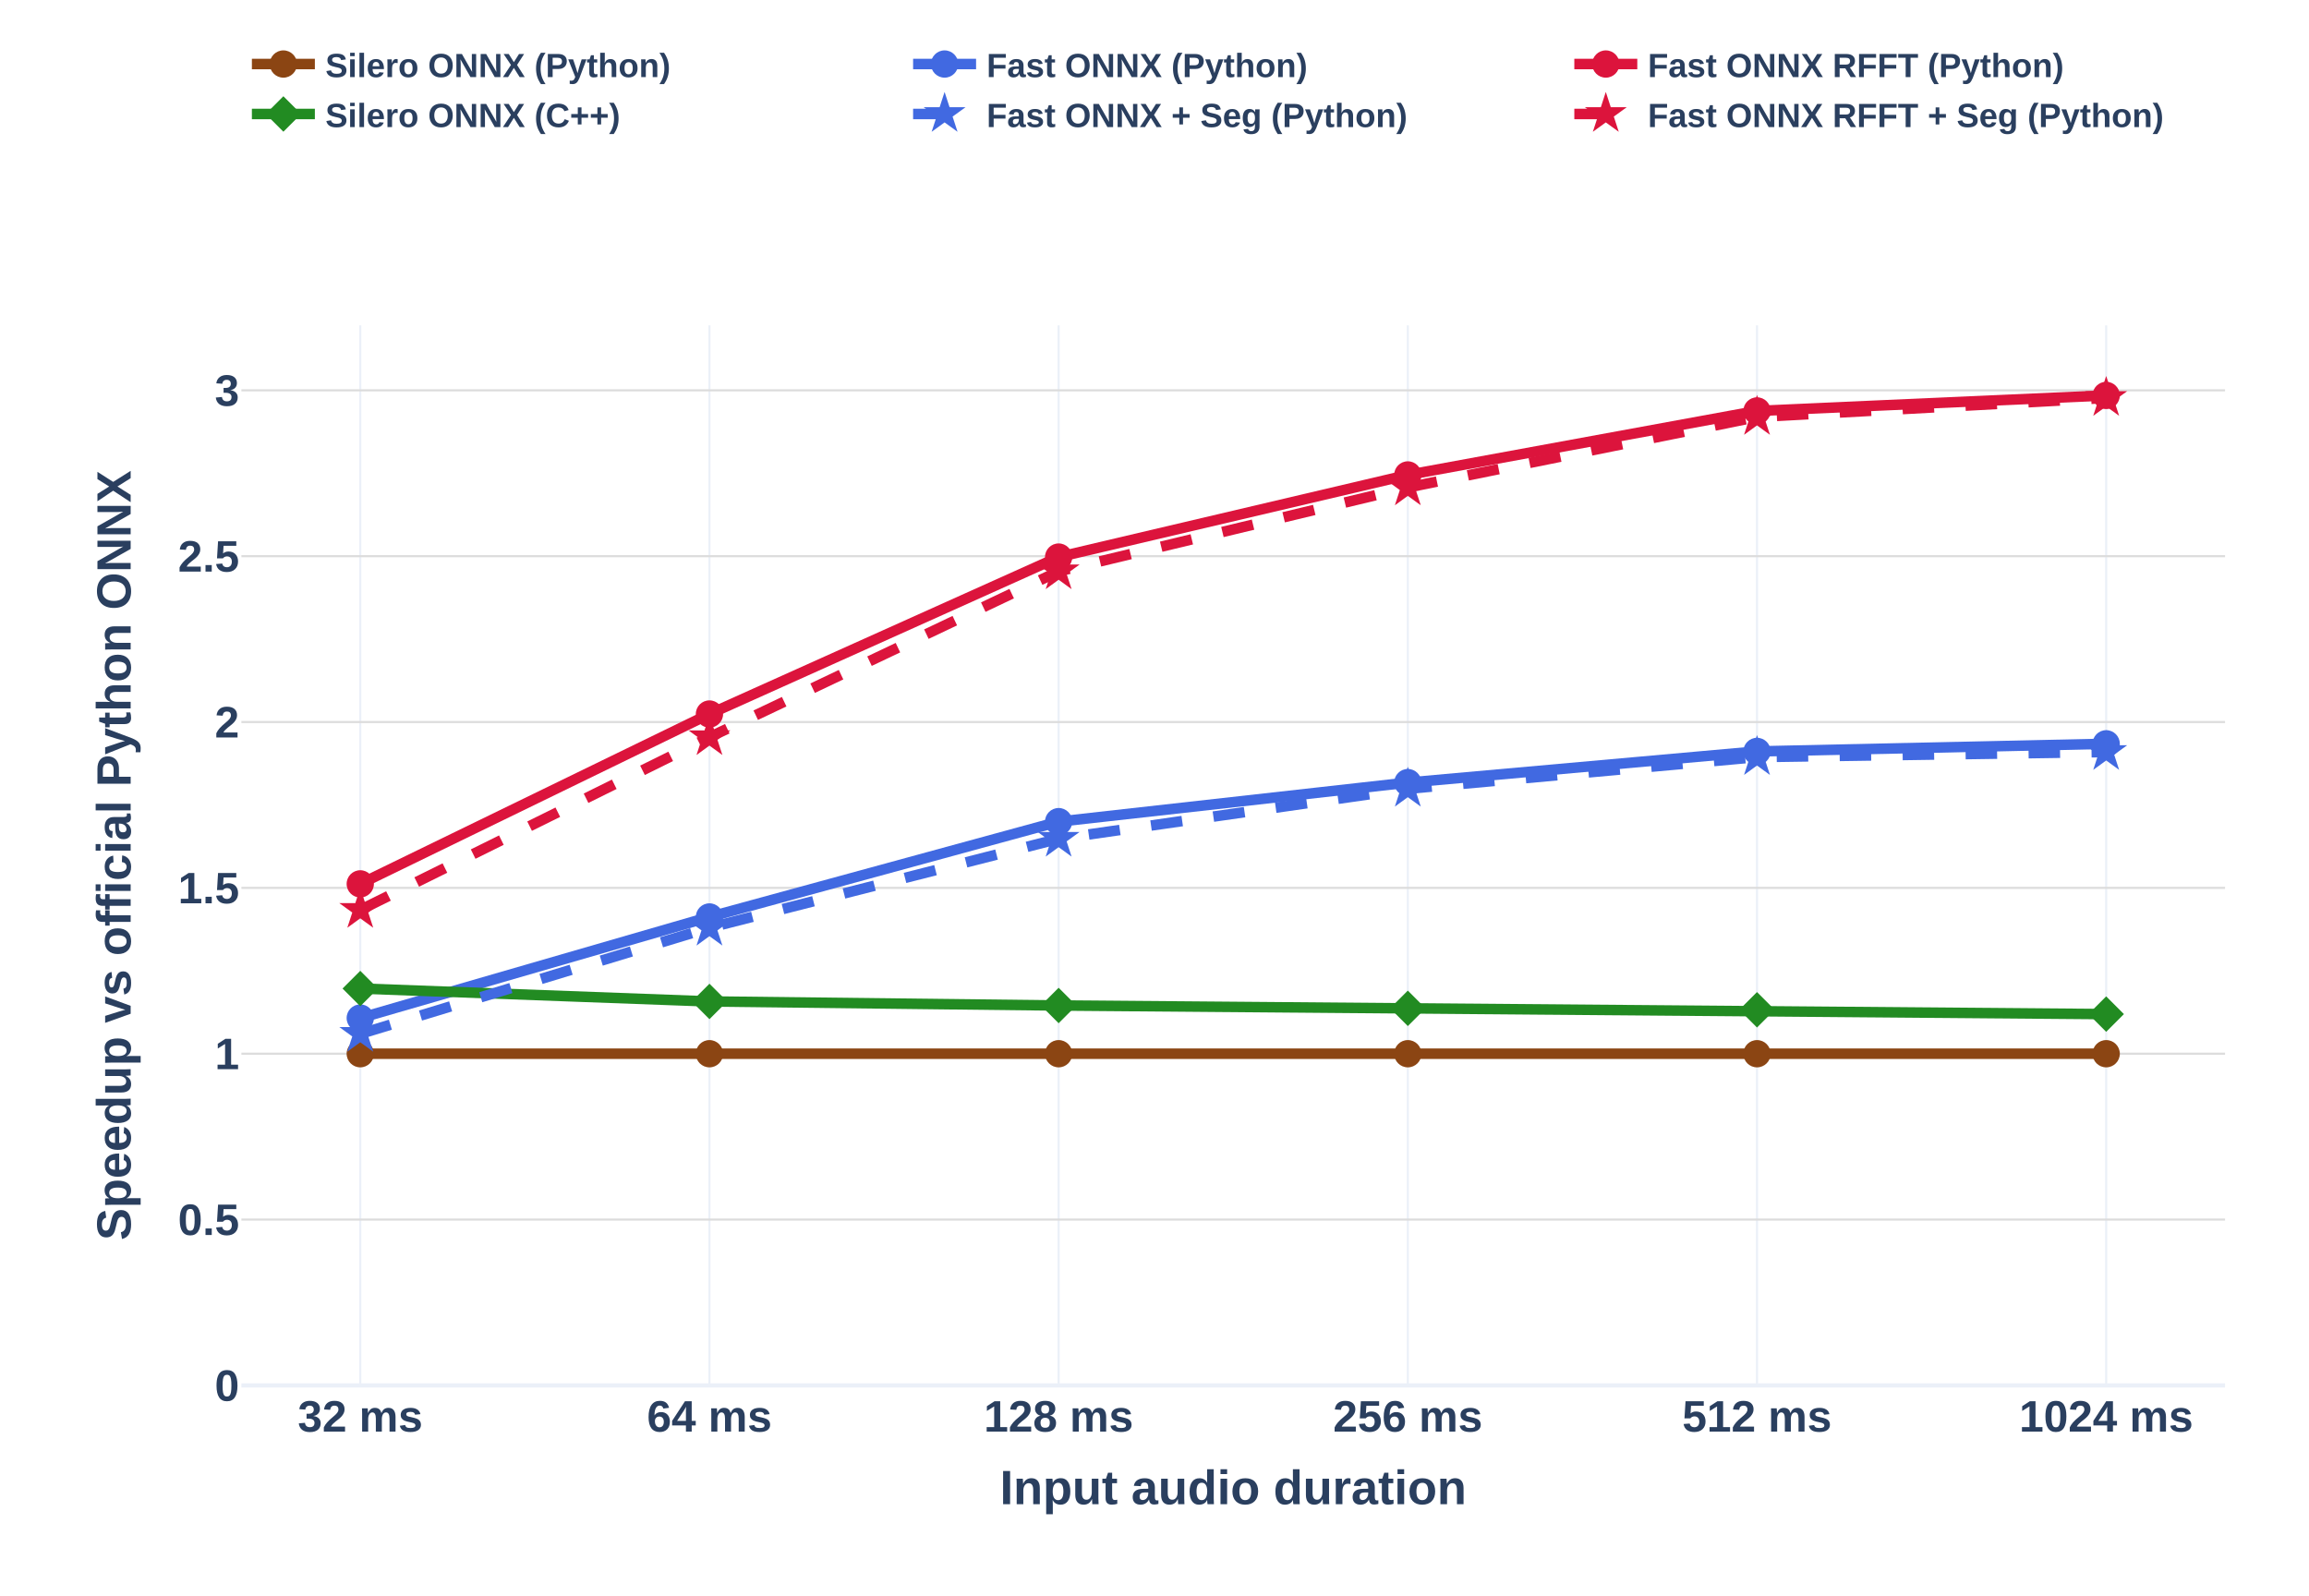
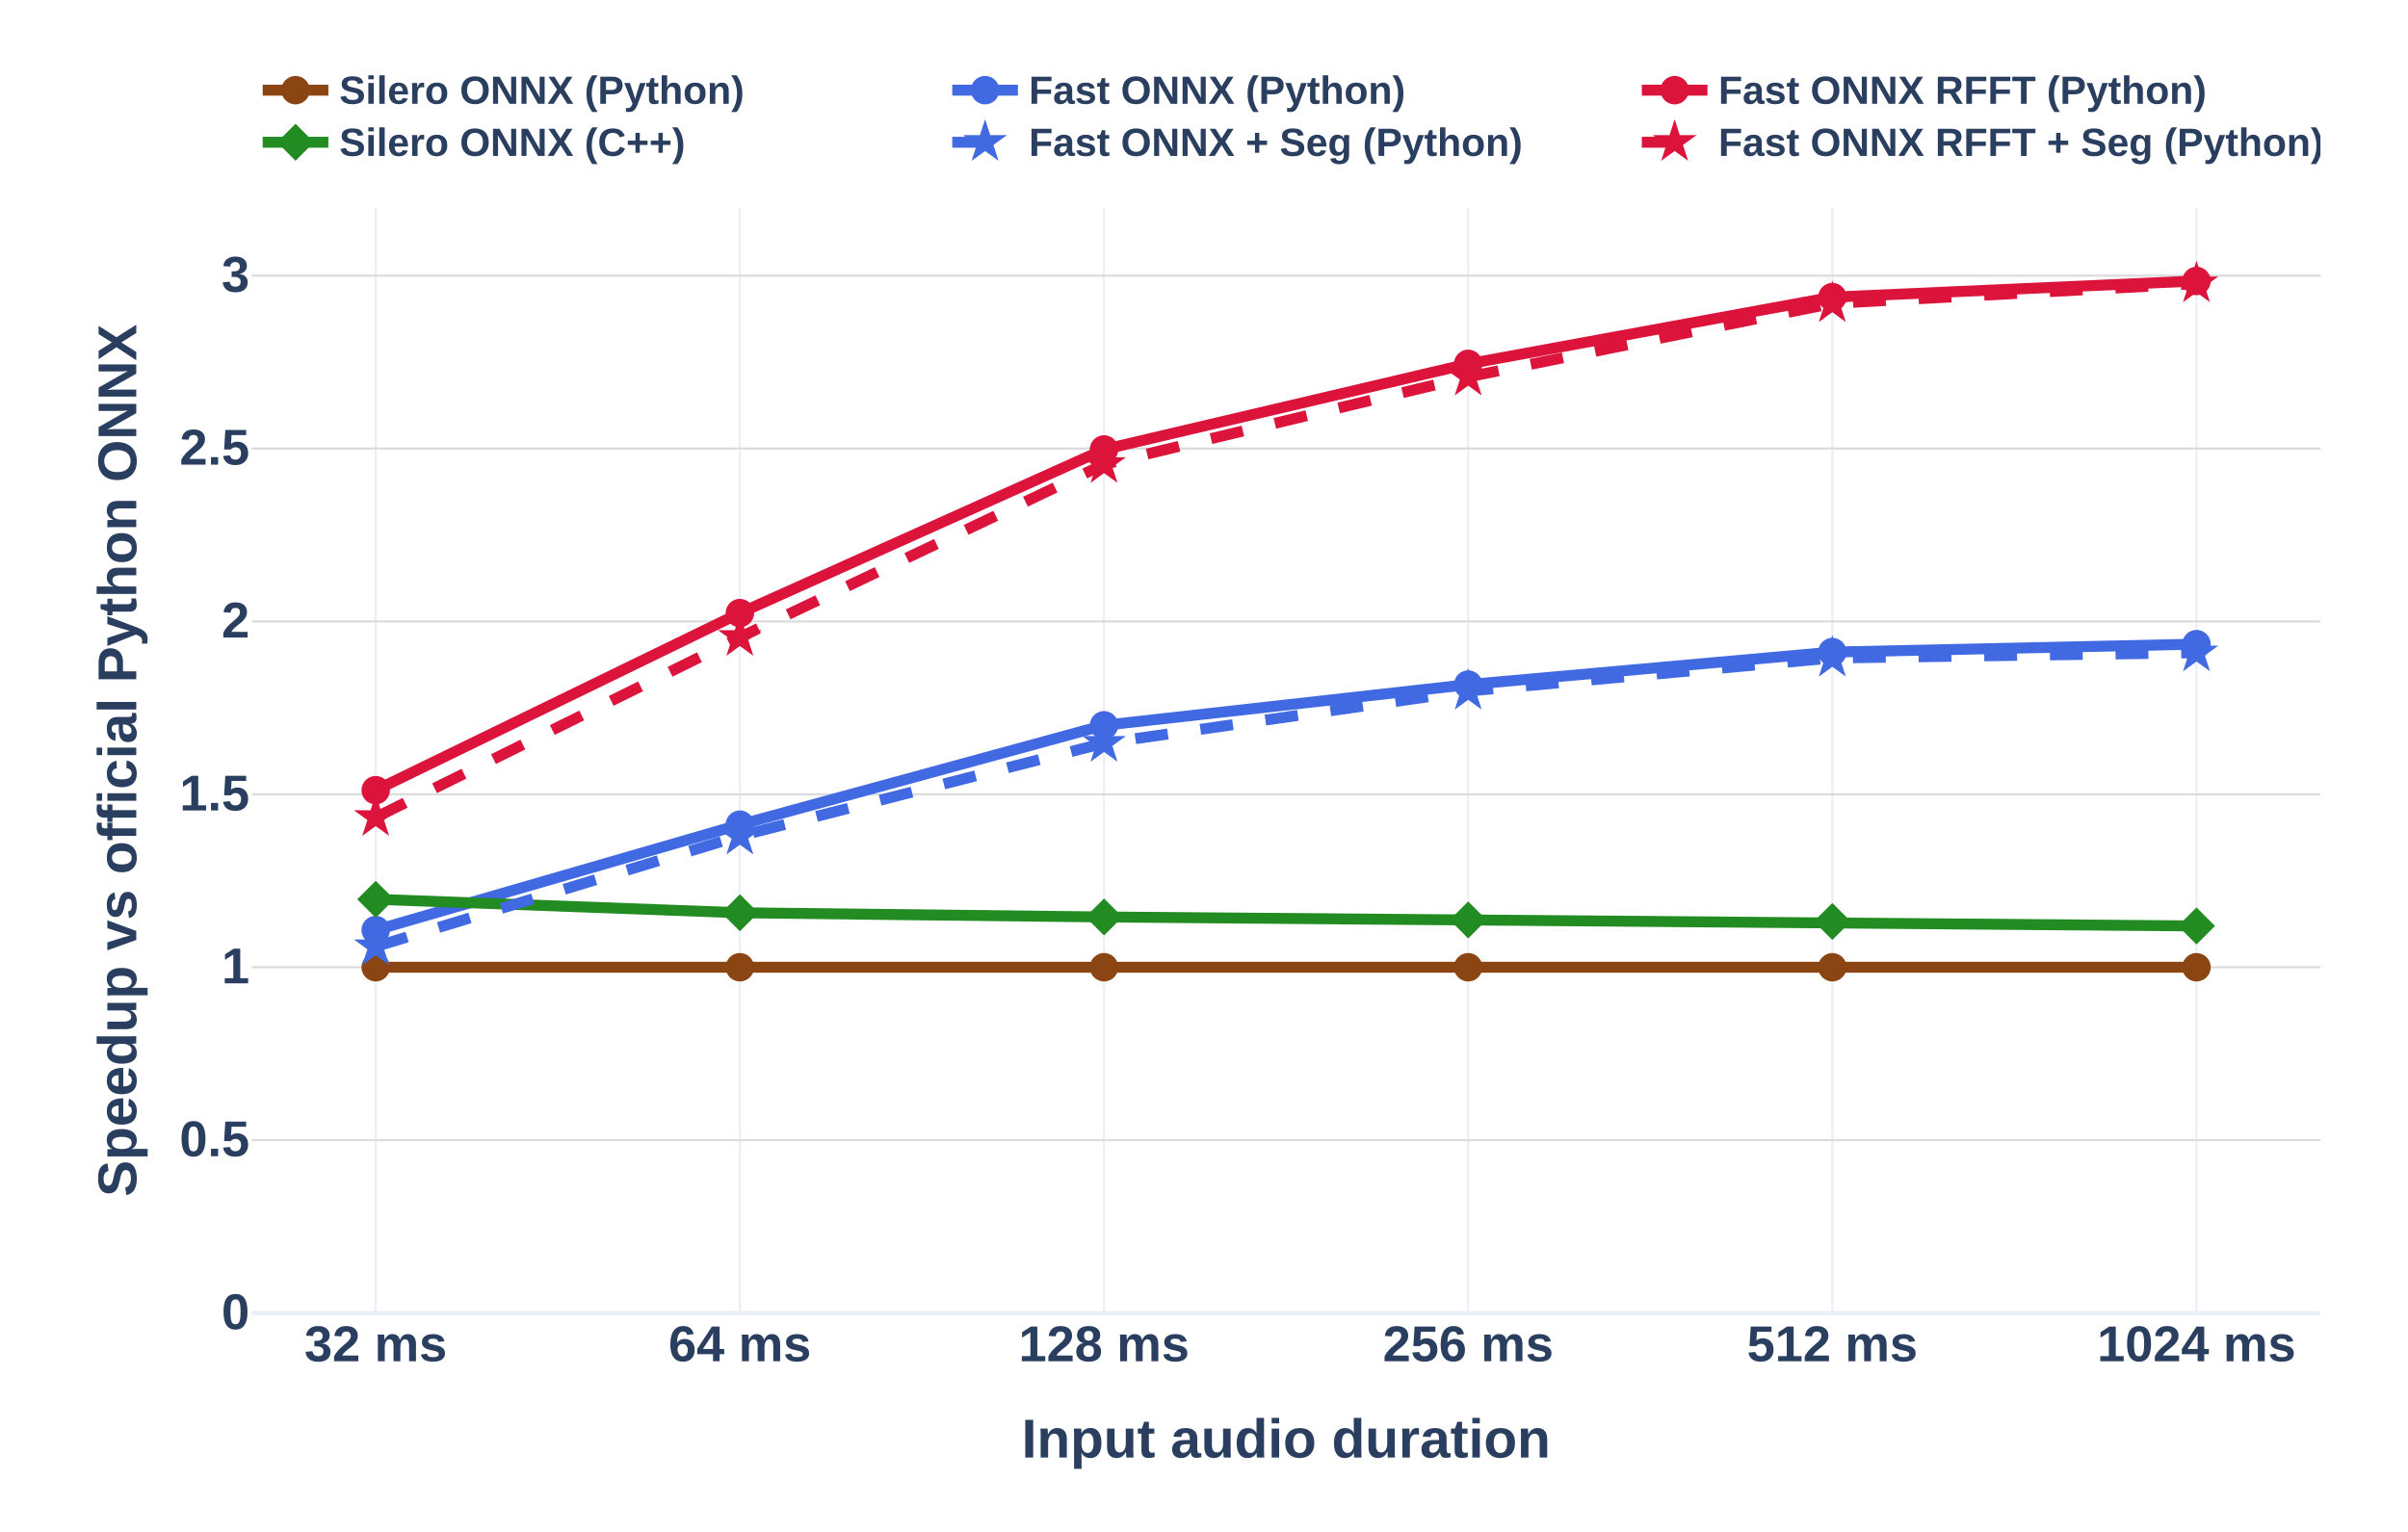
- <svg xmlns="http://www.w3.org/2000/svg" class="main-svg" width="1100" height="760" style="" viewBox="0 0 1100 760">
+ <svg xmlns="http://www.w3.org/2000/svg" class="main-svg" width="1100" height="700" style="" viewBox="0 60 1100 700">
  <rect x="0" y="0" width="1100" height="760" style="fill: rgb(255, 255, 255); fill-opacity: 1;" />
  <defs id="defs-a4c78d">
    <g class="clips">
      <clipPath id="clipa4c78dxyplot" class="plotclip">
        <rect width="945" height="505" />
      </clipPath>
      <clipPath class="axesclip" id="clipa4c78dx">
        <rect x="115" y="0" width="945" height="760" />
      </clipPath>
      <clipPath class="axesclip" id="clipa4c78dy">
        <rect x="0" y="155" width="1100" height="505" />
      </clipPath>
      <clipPath class="axesclip" id="clipa4c78dxy">
        <rect x="115" y="155" width="945" height="505" />
      </clipPath>
    </g>
    <g class="gradients" />
    <g class="patterns" />
  </defs>
  <g class="bglayer" />
  <g class="layer-below">
    <g class="imagelayer" />
    <g class="shapelayer" />
  </g>
  <g class="cartesianlayer">
    <g class="subplot xy">
      <g class="layer-subplot">
        <g class="shapelayer" />
        <g class="imagelayer" />
      </g>
      <g class="minor-gridlayer">
        <g class="x" />
        <g class="y" />
      </g>
      <g class="gridlayer">
        <g class="x">
          <path class="xgrid crisp" transform="translate(171.63,0)" d="M0,155v505" style="stroke: rgb(235, 240, 248); stroke-opacity: 1; stroke-width: 1px;" />
          <path class="xgrid crisp" transform="translate(337.98,0)" d="M0,155v505" style="stroke: rgb(235, 240, 248); stroke-opacity: 1; stroke-width: 1px;" />
          <path class="xgrid crisp" transform="translate(504.33,0)" d="M0,155v505" style="stroke: rgb(235, 240, 248); stroke-opacity: 1; stroke-width: 1px;" />
          <path class="xgrid crisp" transform="translate(670.68,0)" d="M0,155v505" style="stroke: rgb(235, 240, 248); stroke-opacity: 1; stroke-width: 1px;" />
          <path class="xgrid crisp" transform="translate(837.03,0)" d="M0,155v505" style="stroke: rgb(235, 240, 248); stroke-opacity: 1; stroke-width: 1px;" />
          <path class="xgrid crisp" transform="translate(1003.38,0)" d="M0,155v505" style="stroke: rgb(235, 240, 248); stroke-opacity: 1; stroke-width: 1px;" />
        </g>
        <g class="y">
          <path class="ygrid crisp" transform="translate(0,580.99)" d="M115,0h945" style="stroke: rgb(220, 220, 220); stroke-opacity: 1; stroke-width: 1px;" />
          <path class="ygrid crisp" transform="translate(0,501.98)" d="M115,0h945" style="stroke: rgb(220, 220, 220); stroke-opacity: 1; stroke-width: 1px;" />
          <path class="ygrid crisp" transform="translate(0,422.98)" d="M115,0h945" style="stroke: rgb(220, 220, 220); stroke-opacity: 1; stroke-width: 1px;" />
          <path class="ygrid crisp" transform="translate(0,343.97)" d="M115,0h945" style="stroke: rgb(220, 220, 220); stroke-opacity: 1; stroke-width: 1px;" />
          <path class="ygrid crisp" transform="translate(0,264.96)" d="M115,0h945" style="stroke: rgb(220, 220, 220); stroke-opacity: 1; stroke-width: 1px;" />
          <path class="ygrid crisp" transform="translate(0,185.95)" d="M115,0h945" style="stroke: rgb(220, 220, 220); stroke-opacity: 1; stroke-width: 1px;" />
        </g>
      </g>
      <g class="zerolinelayer">
        <path class="yzl zl crisp" transform="translate(0,660)" d="M115,0h945" style="stroke: rgb(235, 240, 248); stroke-opacity: 1; stroke-width: 2px;" />
      </g>
      <g class="layer-between">
        <g class="shapelayer" />
        <g class="imagelayer" />
      </g>
      <path class="xlines-below" />
      <path class="ylines-below" />
      <g class="overlines-below" />
      <g class="xaxislayer-below" />
      <g class="yaxislayer-below" />
      <g class="overaxes-below" />
      <g class="overplot">
        <g class="xy" transform="translate(115,155)" clip-path="url(#clipa4c78dxyplot)">
          <g class="scatterlayer mlayer">
            <g class="trace scatter tracee56ef7" style="stroke-miterlimit: 2; opacity: 1;">
              <g class="fills" />
              <g class="errorbars" />
              <g class="lines">
                <path class="js-line" d="M56.63,346.98L888.38,346.98" style="vector-effect: none; fill: none; stroke: rgb(139, 69, 19); stroke-opacity: 1; stroke-width: 5px; opacity: 1;" />
              </g>
              <g class="points">
                <path class="point" transform="translate(56.63,346.98)" d="M6.5,0A6.5,6.5 0 1,1 0,-6.5A6.5,6.5 0 0,1 6.5,0Z" style="opacity: 1; stroke-width: 0px; fill: rgb(139, 69, 19); fill-opacity: 1;" />
                <path class="point" transform="translate(222.98,346.98)" d="M6.5,0A6.5,6.5 0 1,1 0,-6.5A6.5,6.5 0 0,1 6.5,0Z" style="opacity: 1; stroke-width: 0px; fill: rgb(139, 69, 19); fill-opacity: 1;" />
                <path class="point" transform="translate(389.33,346.98)" d="M6.5,0A6.5,6.5 0 1,1 0,-6.5A6.5,6.5 0 0,1 6.5,0Z" style="opacity: 1; stroke-width: 0px; fill: rgb(139, 69, 19); fill-opacity: 1;" />
                <path class="point" transform="translate(555.68,346.98)" d="M6.5,0A6.5,6.5 0 1,1 0,-6.5A6.5,6.5 0 0,1 6.5,0Z" style="opacity: 1; stroke-width: 0px; fill: rgb(139, 69, 19); fill-opacity: 1;" />
                <path class="point" transform="translate(722.03,346.98)" d="M6.5,0A6.5,6.5 0 1,1 0,-6.5A6.5,6.5 0 0,1 6.5,0Z" style="opacity: 1; stroke-width: 0px; fill: rgb(139, 69, 19); fill-opacity: 1;" />
                <path class="point" transform="translate(888.38,346.98)" d="M6.5,0A6.5,6.5 0 1,1 0,-6.5A6.5,6.5 0 0,1 6.5,0Z" style="opacity: 1; stroke-width: 0px; fill: rgb(139, 69, 19); fill-opacity: 1;" />
              </g>
              <g class="text" />
            </g>
            <g class="trace scatter traceda44d6" style="stroke-miterlimit: 2; opacity: 1;">
              <g class="fills" />
              <g class="errorbars" />
              <g class="lines">
                <path class="js-line" d="M56.63,329.99L222.98,281.83L389.33,236.42L555.68,217.82L722.03,202.97L888.38,199.34" style="vector-effect: none; fill: none; stroke: rgb(65, 105, 225); stroke-opacity: 1; stroke-width: 5px; opacity: 1;" />
              </g>
              <g class="points">
                <path class="point" transform="translate(56.63,329.99)" d="M6.5,0A6.5,6.5 0 1,1 0,-6.5A6.5,6.5 0 0,1 6.5,0Z" style="opacity: 1; stroke-width: 0px; fill: rgb(65, 105, 225); fill-opacity: 1;" />
                <path class="point" transform="translate(222.98,281.83)" d="M6.5,0A6.5,6.5 0 1,1 0,-6.5A6.5,6.5 0 0,1 6.5,0Z" style="opacity: 1; stroke-width: 0px; fill: rgb(65, 105, 225); fill-opacity: 1;" />
                <path class="point" transform="translate(389.33,236.42)" d="M6.5,0A6.5,6.5 0 1,1 0,-6.5A6.5,6.5 0 0,1 6.5,0Z" style="opacity: 1; stroke-width: 0px; fill: rgb(65, 105, 225); fill-opacity: 1;" />
                <path class="point" transform="translate(555.68,217.82)" d="M6.5,0A6.5,6.5 0 1,1 0,-6.5A6.5,6.5 0 0,1 6.5,0Z" style="opacity: 1; stroke-width: 0px; fill: rgb(65, 105, 225); fill-opacity: 1;" />
                <path class="point" transform="translate(722.03,202.97)" d="M6.5,0A6.5,6.5 0 1,1 0,-6.5A6.5,6.5 0 0,1 6.5,0Z" style="opacity: 1; stroke-width: 0px; fill: rgb(65, 105, 225); fill-opacity: 1;" />
                <path class="point" transform="translate(888.38,199.34)" d="M6.5,0A6.5,6.5 0 1,1 0,-6.5A6.5,6.5 0 0,1 6.5,0Z" style="opacity: 1; stroke-width: 0px; fill: rgb(65, 105, 225); fill-opacity: 1;" />
              </g>
              <g class="text" />
            </g>
            <g class="trace scatter trace8a112b" style="stroke-miterlimit: 2; opacity: 1;">
              <g class="fills" />
              <g class="errorbars" />
              <g class="lines">
                <path class="js-line" d="M56.63,266.07L222.98,185.15L389.33,110.38L555.68,71.26L722.03,40.77L888.38,33.38" style="vector-effect: none; fill: none; stroke: rgb(220, 20, 60); stroke-opacity: 1; stroke-width: 5px; opacity: 1;" />
              </g>
              <g class="points">
                <path class="point" transform="translate(56.63,266.07)" d="M6.5,0A6.5,6.5 0 1,1 0,-6.5A6.5,6.5 0 0,1 6.5,0Z" style="opacity: 1; stroke-width: 0px; fill: rgb(220, 20, 60); fill-opacity: 1;" />
                <path class="point" transform="translate(222.98,185.15)" d="M6.5,0A6.5,6.5 0 1,1 0,-6.5A6.5,6.5 0 0,1 6.5,0Z" style="opacity: 1; stroke-width: 0px; fill: rgb(220, 20, 60); fill-opacity: 1;" />
                <path class="point" transform="translate(389.33,110.38)" d="M6.5,0A6.5,6.5 0 1,1 0,-6.5A6.5,6.5 0 0,1 6.5,0Z" style="opacity: 1; stroke-width: 0px; fill: rgb(220, 20, 60); fill-opacity: 1;" />
                <path class="point" transform="translate(555.68,71.26)" d="M6.5,0A6.5,6.5 0 1,1 0,-6.5A6.5,6.5 0 0,1 6.5,0Z" style="opacity: 1; stroke-width: 0px; fill: rgb(220, 20, 60); fill-opacity: 1;" />
                <path class="point" transform="translate(722.03,40.77)" d="M6.5,0A6.5,6.5 0 1,1 0,-6.5A6.5,6.5 0 0,1 6.5,0Z" style="opacity: 1; stroke-width: 0px; fill: rgb(220, 20, 60); fill-opacity: 1;" />
                <path class="point" transform="translate(888.38,33.38)" d="M6.5,0A6.5,6.5 0 1,1 0,-6.5A6.5,6.5 0 0,1 6.5,0Z" style="opacity: 1; stroke-width: 0px; fill: rgb(220, 20, 60); fill-opacity: 1;" />
              </g>
              <g class="text" />
            </g>
            <g class="trace scatter trace340d8e" style="stroke-miterlimit: 2; opacity: 1;">
              <g class="fills" />
              <g class="errorbars" />
              <g class="lines">
                <path class="js-line" d="M56.63,315.93L222.98,322.08L389.33,324.01L888.38,328.11" style="vector-effect: none; fill: none; stroke: rgb(34, 139, 34); stroke-opacity: 1; stroke-width: 5px; opacity: 1;" />
              </g>
              <g class="points">
                <path class="point" transform="translate(56.63,315.93)" d="M8.45,0L0,8.45L-8.45,0L0,-8.45Z" style="opacity: 1; stroke-width: 0px; fill: rgb(34, 139, 34); fill-opacity: 1;" />
                <path class="point" transform="translate(222.98,322.08)" d="M8.45,0L0,8.45L-8.45,0L0,-8.45Z" style="opacity: 1; stroke-width: 0px; fill: rgb(34, 139, 34); fill-opacity: 1;" />
                <path class="point" transform="translate(389.33,324.01)" d="M8.45,0L0,8.45L-8.45,0L0,-8.45Z" style="opacity: 1; stroke-width: 0px; fill: rgb(34, 139, 34); fill-opacity: 1;" />
                <path class="point" transform="translate(555.68,325.36)" d="M8.45,0L0,8.45L-8.45,0L0,-8.45Z" style="opacity: 1; stroke-width: 0px; fill: rgb(34, 139, 34); fill-opacity: 1;" />
                <path class="point" transform="translate(722.03,326.06)" d="M8.45,0L0,8.45L-8.45,0L0,-8.45Z" style="opacity: 1; stroke-width: 0px; fill: rgb(34, 139, 34); fill-opacity: 1;" />
                <path class="point" transform="translate(888.38,328.11)" d="M8.45,0L0,8.45L-8.45,0L0,-8.45Z" style="opacity: 1; stroke-width: 0px; fill: rgb(34, 139, 34); fill-opacity: 1;" />
              </g>
              <g class="text" />
            </g>
            <g class="trace scatter tracecb37cb" style="stroke-miterlimit: 2; opacity: 1;">
              <g class="fills" />
              <g class="errorbars" />
              <g class="lines">
                <path class="js-line" d="M56.63,337.52L222.98,286.97L389.33,244.58L555.68,220.76L722.03,205.68L888.38,203.27" style="vector-effect: none; fill: none; stroke: rgb(65, 105, 225); stroke-opacity: 1; stroke-dasharray: 15px, 15px; stroke-width: 5px; opacity: 1;" />
              </g>
              <g class="points">
                <path class="point" transform="translate(56.63,337.52)" d="M2.36,-3.24H9.99L3.81,1.24L6.17,8.49L0,4.01L-6.17,8.49L-3.81,1.24L-9.99,-3.24H-2.36L0,-10.5Z" style="opacity: 1; stroke-width: 0px; fill: rgb(65, 105, 225); fill-opacity: 1;" />
                <path class="point" transform="translate(222.98,286.97)" d="M2.36,-3.24H9.99L3.81,1.24L6.17,8.49L0,4.01L-6.17,8.49L-3.81,1.24L-9.99,-3.24H-2.36L0,-10.5Z" style="opacity: 1; stroke-width: 0px; fill: rgb(65, 105, 225); fill-opacity: 1;" />
                <path class="point" transform="translate(389.33,244.58)" d="M2.36,-3.24H9.99L3.81,1.24L6.17,8.49L0,4.01L-6.17,8.49L-3.81,1.24L-9.99,-3.24H-2.36L0,-10.5Z" style="opacity: 1; stroke-width: 0px; fill: rgb(65, 105, 225); fill-opacity: 1;" />
                <path class="point" transform="translate(555.68,220.76)" d="M2.36,-3.24H9.99L3.81,1.24L6.17,8.49L0,4.01L-6.17,8.49L-3.81,1.24L-9.99,-3.24H-2.36L0,-10.5Z" style="opacity: 1; stroke-width: 0px; fill: rgb(65, 105, 225); fill-opacity: 1;" />
                <path class="point" transform="translate(722.03,205.68)" d="M2.36,-3.24H9.99L3.81,1.24L6.17,8.49L0,4.01L-6.17,8.49L-3.81,1.24L-9.99,-3.24H-2.36L0,-10.5Z" style="opacity: 1; stroke-width: 0px; fill: rgb(65, 105, 225); fill-opacity: 1;" />
                <path class="point" transform="translate(888.38,203.27)" d="M2.36,-3.24H9.99L3.81,1.24L6.17,8.49L0,4.01L-6.17,8.49L-3.81,1.24L-9.99,-3.24H-2.36L0,-10.5Z" style="opacity: 1; stroke-width: 0px; fill: rgb(65, 105, 225); fill-opacity: 1;" />
              </g>
              <g class="text" />
            </g>
            <g class="trace scatter tracebff76c" style="stroke-miterlimit: 2; opacity: 1;">
              <g class="fills" />
              <g class="errorbars" />
              <g class="lines">
                <path class="js-line" d="M56.63,278.48L222.98,196.19L389.33,117.18L555.68,77.22L722.03,43.65L888.38,34.6" style="vector-effect: none; fill: none; stroke: rgb(220, 20, 60); stroke-opacity: 1; stroke-dasharray: 15px, 15px; stroke-width: 5px; opacity: 1;" />
              </g>
              <g class="points">
                <path class="point" transform="translate(56.63,278.48)" d="M2.36,-3.24H9.99L3.81,1.24L6.17,8.49L0,4.01L-6.17,8.49L-3.81,1.24L-9.99,-3.24H-2.36L0,-10.5Z" style="opacity: 1; stroke-width: 0px; fill: rgb(220, 20, 60); fill-opacity: 1;" />
                <path class="point" transform="translate(222.98,196.19)" d="M2.36,-3.24H9.99L3.81,1.24L6.17,8.49L0,4.01L-6.17,8.49L-3.81,1.24L-9.99,-3.24H-2.36L0,-10.5Z" style="opacity: 1; stroke-width: 0px; fill: rgb(220, 20, 60); fill-opacity: 1;" />
                <path class="point" transform="translate(389.33,117.18)" d="M2.36,-3.24H9.99L3.81,1.24L6.17,8.49L0,4.01L-6.17,8.49L-3.81,1.24L-9.99,-3.24H-2.36L0,-10.5Z" style="opacity: 1; stroke-width: 0px; fill: rgb(220, 20, 60); fill-opacity: 1;" />
                <path class="point" transform="translate(555.68,77.22)" d="M2.36,-3.24H9.99L3.81,1.24L6.17,8.49L0,4.01L-6.17,8.49L-3.81,1.24L-9.99,-3.24H-2.36L0,-10.5Z" style="opacity: 1; stroke-width: 0px; fill: rgb(220, 20, 60); fill-opacity: 1;" />
                <path class="point" transform="translate(722.03,43.65)" d="M2.36,-3.24H9.99L3.81,1.24L6.17,8.49L0,4.01L-6.17,8.49L-3.81,1.24L-9.99,-3.24H-2.36L0,-10.5Z" style="opacity: 1; stroke-width: 0px; fill: rgb(220, 20, 60); fill-opacity: 1;" />
                <path class="point" transform="translate(888.38,34.6)" d="M2.36,-3.24H9.99L3.81,1.24L6.17,8.49L0,4.01L-6.17,8.49L-3.81,1.24L-9.99,-3.24H-2.36L0,-10.5Z" style="opacity: 1; stroke-width: 0px; fill: rgb(220, 20, 60); fill-opacity: 1;" />
              </g>
              <g class="text" />
            </g>
          </g>
        </g>
      </g>
      <g class="zerolinelayer-above" />
      <path class="xlines-above crisp" d="M0,0" style="fill: none;" />
      <path class="ylines-above crisp" d="M0,0" style="fill: none;" />
      <g class="overlines-above" />
      <g class="xaxislayer-above">
        <g class="xtick">
-           <text text-anchor="middle" x="0" y="682" transform="translate(171.63,0)" style="font-family: Arial; font-size: 21px; fill: rgb(42, 63, 95); fill-opacity: 1; font-weight: 700; white-space: pre;">32 ms</text>
-         </g>
-         <g class="xtick">
-           <text text-anchor="middle" x="0" y="682" transform="translate(337.98,0)" style="font-family: Arial; font-size: 21px; fill: rgb(42, 63, 95); fill-opacity: 1; font-weight: 700; white-space: pre;">64 ms</text>
-         </g>
-         <g class="xtick">
-           <text text-anchor="middle" x="0" y="682" transform="translate(504.33,0)" style="font-family: Arial; font-size: 21px; fill: rgb(42, 63, 95); fill-opacity: 1; font-weight: 700; white-space: pre;">128 ms</text>
-         </g>
-         <g class="xtick">
-           <text text-anchor="middle" x="0" y="682" transform="translate(670.68,0)" style="font-family: Arial; font-size: 21px; fill: rgb(42, 63, 95); fill-opacity: 1; font-weight: 700; white-space: pre;">256 ms</text>
-         </g>
-         <g class="xtick">
-           <text text-anchor="middle" x="0" y="682" transform="translate(837.03,0)" style="font-family: Arial; font-size: 21px; fill: rgb(42, 63, 95); fill-opacity: 1; font-weight: 700; white-space: pre;">512 ms</text>
-         </g>
-         <g class="xtick">
-           <text text-anchor="middle" x="0" y="682" transform="translate(1003.38,0)" style="font-family: Arial; font-size: 21px; fill: rgb(42, 63, 95); fill-opacity: 1; font-weight: 700; white-space: pre;">1024 ms</text>
+           <text text-anchor="middle" x="0" y="682" transform="translate(171.63,0)" style="font-family: Arial; font-size: 23px; fill: rgb(42, 63, 95); fill-opacity: 1; font-weight: 700; white-space: pre;">32 ms</text>
+         </g>
+         <g class="xtick">
+           <text text-anchor="middle" x="0" y="682" transform="translate(337.98,0)" style="font-family: Arial; font-size: 23px; fill: rgb(42, 63, 95); fill-opacity: 1; font-weight: 700; white-space: pre;">64 ms</text>
+         </g>
+         <g class="xtick">
+           <text text-anchor="middle" x="0" y="682" transform="translate(504.33,0)" style="font-family: Arial; font-size: 23px; fill: rgb(42, 63, 95); fill-opacity: 1; font-weight: 700; white-space: pre;">128 ms</text>
+         </g>
+         <g class="xtick">
+           <text text-anchor="middle" x="0" y="682" transform="translate(670.68,0)" style="font-family: Arial; font-size: 23px; fill: rgb(42, 63, 95); fill-opacity: 1; font-weight: 700; white-space: pre;">256 ms</text>
+         </g>
+         <g class="xtick">
+           <text text-anchor="middle" x="0" y="682" transform="translate(837.03,0)" style="font-family: Arial; font-size: 23px; fill: rgb(42, 63, 95); fill-opacity: 1; font-weight: 700; white-space: pre;">512 ms</text>
+         </g>
+         <g class="xtick">
+           <text text-anchor="middle" x="0" y="682" transform="translate(1003.38,0)" style="font-family: Arial; font-size: 23px; fill: rgb(42, 63, 95); fill-opacity: 1; font-weight: 700; white-space: pre;">1024 ms</text>
        </g>
      </g>
      <g class="yaxislayer-above">
        <g class="ytick">
-           <text text-anchor="end" x="114" y="7.35" transform="translate(0,660)" style="font-family: Arial; font-size: 21px; fill: rgb(42, 63, 95); fill-opacity: 1; font-weight: 700; white-space: pre;">0</text>
-         </g>
-         <g class="ytick">
-           <text text-anchor="end" x="114" y="7.35" style="font-family: Arial; font-size: 21px; fill: rgb(42, 63, 95); fill-opacity: 1; font-weight: 700; white-space: pre;" transform="translate(0,580.99)">0.5</text>
-         </g>
-         <g class="ytick">
-           <text text-anchor="end" x="114" y="7.35" style="font-family: Arial; font-size: 21px; fill: rgb(42, 63, 95); fill-opacity: 1; font-weight: 700; white-space: pre;" transform="translate(0,501.98)">1</text>
-         </g>
-         <g class="ytick">
-           <text text-anchor="end" x="114" y="7.35" style="font-family: Arial; font-size: 21px; fill: rgb(42, 63, 95); fill-opacity: 1; font-weight: 700; white-space: pre;" transform="translate(0,422.98)">1.5</text>
-         </g>
-         <g class="ytick">
-           <text text-anchor="end" x="114" y="7.35" style="font-family: Arial; font-size: 21px; fill: rgb(42, 63, 95); fill-opacity: 1; font-weight: 700; white-space: pre;" transform="translate(0,343.97)">2</text>
-         </g>
-         <g class="ytick">
-           <text text-anchor="end" x="114" y="7.35" style="font-family: Arial; font-size: 21px; fill: rgb(42, 63, 95); fill-opacity: 1; font-weight: 700; white-space: pre;" transform="translate(0,264.96)">2.5</text>
-         </g>
-         <g class="ytick">
-           <text text-anchor="end" x="114" y="7.35" style="font-family: Arial; font-size: 21px; fill: rgb(42, 63, 95); fill-opacity: 1; font-weight: 700; white-space: pre;" transform="translate(0,185.95)">3</text>
+           <text text-anchor="end" x="114" y="7.35" transform="translate(0,660)" style="font-family: Arial; font-size: 23px; fill: rgb(42, 63, 95); fill-opacity: 1; font-weight: 700; white-space: pre;">0</text>
+         </g>
+         <g class="ytick">
+           <text text-anchor="end" x="114" y="7.35" style="font-family: Arial; font-size: 23px; fill: rgb(42, 63, 95); fill-opacity: 1; font-weight: 700; white-space: pre;" transform="translate(0,580.99)">0.5</text>
+         </g>
+         <g class="ytick">
+           <text text-anchor="end" x="114" y="7.35" style="font-family: Arial; font-size: 23px; fill: rgb(42, 63, 95); fill-opacity: 1; font-weight: 700; white-space: pre;" transform="translate(0,501.98)">1</text>
+         </g>
+         <g class="ytick">
+           <text text-anchor="end" x="114" y="7.35" style="font-family: Arial; font-size: 23px; fill: rgb(42, 63, 95); fill-opacity: 1; font-weight: 700; white-space: pre;" transform="translate(0,422.98)">1.5</text>
+         </g>
+         <g class="ytick">
+           <text text-anchor="end" x="114" y="7.35" style="font-family: Arial; font-size: 23px; fill: rgb(42, 63, 95); fill-opacity: 1; font-weight: 700; white-space: pre;" transform="translate(0,343.97)">2</text>
+         </g>
+         <g class="ytick">
+           <text text-anchor="end" x="114" y="7.35" style="font-family: Arial; font-size: 23px; fill: rgb(42, 63, 95); fill-opacity: 1; font-weight: 700; white-space: pre;" transform="translate(0,264.96)">2.5</text>
+         </g>
+         <g class="ytick">
+           <text text-anchor="end" x="114" y="7.35" style="font-family: Arial; font-size: 23px; fill: rgb(42, 63, 95); fill-opacity: 1; font-weight: 700; white-space: pre;" transform="translate(0,185.95)">3</text>
        </g>
      </g>
      <g class="overaxes-above" />
    </g>
  </g>
  <g class="polarlayer" />
  <g class="smithlayer" />
  <g class="ternarylayer" />
  <g class="geolayer" />
  <g class="funnelarealayer" />
  <g class="pielayer" />
  <g class="iciclelayer" />
  <g class="treemaplayer" />
  <g class="sunburstlayer" />
  <g class="glimages" />
  <defs id="topdefs-a4c78d">
    <g class="clips" />
    <clipPath id="legenda4c78d">
      <rect width="945" height="58" x="0" y="0" />
    </clipPath>
  </defs>
  <g class="layer-above">
    <g class="imagelayer" />
    <g class="shapelayer" />
  </g>
  <g class="infolayer">
-     <g class="legend" pointer-events="all" transform="translate(115,13.6)">
+     <g class="legend" pointer-events="all" transform="translate(115,84.3)">
      <rect class="bg" shape-rendering="crispEdges" style="stroke: rgb(68, 68, 68); stroke-opacity: 1; fill: rgb(255, 255, 255); fill-opacity: 1; stroke-width: 0px;" width="945" height="58" x="0" y="0" />
      <g class="scrollbox" transform="" clip-path="url(#legenda4c78d)">
        <g class="groups">
          <g class="traces" transform="translate(0,16.9)" style="opacity: 1;">
-             <text class="legendtext" text-anchor="start" x="40" y="6.24" style="font-family: Arial; font-size: 16px; fill: rgb(42, 63, 95); fill-opacity: 1; font-weight: 700; white-space: pre;">Silero ONNX (Python)</text>
+             <text class="legendtext" text-anchor="start" x="40" y="6.24" style="font-family: Arial; font-size: 18px; fill: rgb(42, 63, 95); fill-opacity: 1; font-weight: 700; white-space: pre;">Silero ONNX (Python)</text>
            <g class="layers" style="opacity: 1;">
              <g class="legendfill" />
              <g class="legendlines">
                <path class="js-line" d="M5,0h30" style="fill: none; stroke: rgb(139, 69, 19); stroke-opacity: 1; stroke-width: 5px;" />
              </g>
              <g class="legendsymbols">
                <g class="legendpoints">
                  <path class="scatterpts" transform="translate(20,0)" d="M6.5,0A6.5,6.5 0 1,1 0,-6.5A6.5,6.5 0 0,1 6.5,0Z" style="opacity: 1; stroke-width: 0px; fill: rgb(139, 69, 19); fill-opacity: 1;" />
                </g>
              </g>
            </g>
            <rect class="legendtoggle" x="0" y="-11.9" width="312.5" height="23.8" style="fill: rgb(0, 0, 0); fill-opacity: 0;" />
          </g>
          <g class="traces" transform="translate(315,16.9)" style="opacity: 1;">
-             <text class="legendtext" text-anchor="start" x="40" y="6.24" style="font-family: Arial; font-size: 16px; fill: rgb(42, 63, 95); fill-opacity: 1; font-weight: 700; white-space: pre;">Fast ONNX (Python)</text>
+             <text class="legendtext" text-anchor="start" x="40" y="6.24" style="font-family: Arial; font-size: 18px; fill: rgb(42, 63, 95); fill-opacity: 1; font-weight: 700; white-space: pre;">Fast ONNX (Python)</text>
            <g class="layers" style="opacity: 1;">
              <g class="legendfill" />
              <g class="legendlines">
                <path class="js-line" d="M5,0h30" style="fill: none; stroke: rgb(65, 105, 225); stroke-opacity: 1; stroke-width: 5px;" />
              </g>
              <g class="legendsymbols">
                <g class="legendpoints">
                  <path class="scatterpts" transform="translate(20,0)" d="M6.5,0A6.5,6.5 0 1,1 0,-6.5A6.5,6.5 0 0,1 6.5,0Z" style="opacity: 1; stroke-width: 0px; fill: rgb(65, 105, 225); fill-opacity: 1;" />
                </g>
              </g>
            </g>
            <rect class="legendtoggle" x="0" y="-11.9" width="312.5" height="23.8" style="fill: rgb(0, 0, 0); fill-opacity: 0;" />
          </g>
          <g class="traces" transform="translate(630,16.9)" style="opacity: 1;">
-             <text class="legendtext" text-anchor="start" x="40" y="6.24" style="font-family: Arial; font-size: 16px; fill: rgb(42, 63, 95); fill-opacity: 1; font-weight: 700; white-space: pre;">Fast ONNX RFFT (Python)</text>
+             <text class="legendtext" text-anchor="start" x="40" y="6.24" style="font-family: Arial; font-size: 18px; fill: rgb(42, 63, 95); fill-opacity: 1; font-weight: 700; white-space: pre;">Fast ONNX RFFT (Python)</text>
            <g class="layers" style="opacity: 1;">
              <g class="legendfill" />
              <g class="legendlines">
                <path class="js-line" d="M5,0h30" style="fill: none; stroke: rgb(220, 20, 60); stroke-opacity: 1; stroke-width: 5px;" />
              </g>
              <g class="legendsymbols">
                <g class="legendpoints">
                  <path class="scatterpts" transform="translate(20,0)" d="M6.5,0A6.5,6.5 0 1,1 0,-6.5A6.5,6.5 0 0,1 6.5,0Z" style="opacity: 1; stroke-width: 0px; fill: rgb(220, 20, 60); fill-opacity: 1;" />
                </g>
              </g>
            </g>
            <rect class="legendtoggle" x="0" y="-11.9" width="312.5" height="23.8" style="fill: rgb(0, 0, 0); fill-opacity: 0;" />
          </g>
          <g class="traces" transform="translate(0,40.7)" style="opacity: 1;">
-             <text class="legendtext" text-anchor="start" x="40" y="6.24" style="font-family: Arial; font-size: 16px; fill: rgb(42, 63, 95); fill-opacity: 1; font-weight: 700; white-space: pre;">Silero ONNX (C++)</text>
+             <text class="legendtext" text-anchor="start" x="40" y="6.24" style="font-family: Arial; font-size: 18px; fill: rgb(42, 63, 95); fill-opacity: 1; font-weight: 700; white-space: pre;">Silero ONNX (C++)</text>
            <g class="layers" style="opacity: 1;">
              <g class="legendfill" />
              <g class="legendlines">
                <path class="js-line" d="M5,0h30" style="fill: none; stroke: rgb(34, 139, 34); stroke-opacity: 1; stroke-width: 5px;" />
              </g>
              <g class="legendsymbols">
                <g class="legendpoints">
                  <path class="scatterpts" transform="translate(20,0)" d="M8.45,0L0,8.45L-8.45,0L0,-8.45Z" style="opacity: 1; stroke-width: 0px; fill: rgb(34, 139, 34); fill-opacity: 1;" />
                </g>
              </g>
            </g>
            <rect class="legendtoggle" x="0" y="-11.9" width="312.5" height="23.8" style="fill: rgb(0, 0, 0); fill-opacity: 0;" />
          </g>
          <g class="traces" transform="translate(315,40.7)" style="opacity: 1;">
-             <text class="legendtext" text-anchor="start" x="40" y="6.24" style="font-family: Arial; font-size: 16px; fill: rgb(42, 63, 95); fill-opacity: 1; font-weight: 700; white-space: pre;">Fast ONNX + Seg (Python)</text>
+             <text class="legendtext" text-anchor="start" x="40" y="6.24" style="font-family: Arial; font-size: 18px; fill: rgb(42, 63, 95); fill-opacity: 1; font-weight: 700; white-space: pre;">Fast ONNX + Seg (Python)</text>
            <g class="layers" style="opacity: 1;">
              <g class="legendfill" />
              <g class="legendlines">
                <path class="js-line" d="M5,0h30" style="fill: none; stroke: rgb(65, 105, 225); stroke-opacity: 1; stroke-dasharray: 15px, 15px; stroke-width: 5px;" />
              </g>
              <g class="legendsymbols">
                <g class="legendpoints">
                  <path class="scatterpts" transform="translate(20,0)" d="M2.36,-3.24H9.99L3.81,1.24L6.17,8.49L0,4.01L-6.17,8.49L-3.81,1.24L-9.99,-3.24H-2.36L0,-10.5Z" style="opacity: 1; stroke-width: 0px; fill: rgb(65, 105, 225); fill-opacity: 1;" />
                </g>
              </g>
            </g>
            <rect class="legendtoggle" x="0" y="-11.9" width="312.5" height="23.8" style="fill: rgb(0, 0, 0); fill-opacity: 0;" />
          </g>
          <g class="traces" transform="translate(630,40.7)" style="opacity: 1;">
-             <text class="legendtext" text-anchor="start" x="40" y="6.24" style="font-family: Arial; font-size: 16px; fill: rgb(42, 63, 95); fill-opacity: 1; font-weight: 700; white-space: pre;">Fast ONNX RFFT + Seg (Python)</text>
+             <text class="legendtext" text-anchor="start" x="40" y="6.24" style="font-family: Arial; font-size: 18px; fill: rgb(42, 63, 95); fill-opacity: 1; font-weight: 700; white-space: pre;">Fast ONNX RFFT + Seg (Python)</text>
            <g class="layers" style="opacity: 1;">
              <g class="legendfill" />
              <g class="legendlines">
                <path class="js-line" d="M5,0h30" style="fill: none; stroke: rgb(220, 20, 60); stroke-opacity: 1; stroke-dasharray: 15px, 15px; stroke-width: 5px;" />
              </g>
              <g class="legendsymbols">
                <g class="legendpoints">
                  <path class="scatterpts" transform="translate(20,0)" d="M2.36,-3.24H9.99L3.81,1.24L6.17,8.49L0,4.01L-6.17,8.49L-3.81,1.24L-9.99,-3.24H-2.36L0,-10.5Z" style="opacity: 1; stroke-width: 0px; fill: rgb(220, 20, 60); fill-opacity: 1;" />
                </g>
              </g>
            </g>
            <rect class="legendtoggle" x="0" y="-11.9" width="312.5" height="23.8" style="fill: rgb(0, 0, 0); fill-opacity: 0;" />
          </g>
        </g>
      </g>
      <rect class="scrollbar" rx="20" ry="3" width="0" height="0" style="fill: rgb(128, 139, 164); fill-opacity: 1;" x="0" y="0" />
    </g>
    <g class="g-gtitle" />
    <g class="g-xtitle">
-       <text class="xtitle" x="587.5" y="716.6" text-anchor="middle" style="opacity: 1; font-family: Arial; font-size: 23px; fill: rgb(42, 63, 95); fill-opacity: 1; font-weight: 700; white-space: pre;">Input audio duration</text>
+       <text class="xtitle" x="587.5" y="726" text-anchor="middle" style="opacity: 1; font-family: Arial; font-size: 25px; fill: rgb(42, 63, 95); fill-opacity: 1; font-weight: 700; white-space: pre;">Input audio duration</text>
    </g>
    <g class="g-ytitle">
-       <text class="ytitle" transform="rotate(-90,62.24688,407.5)" x="62.247" y="407.5" text-anchor="middle" style="opacity: 1; font-family: Arial; font-size: 23px; fill: rgb(42, 63, 95); fill-opacity: 1; font-weight: 700; white-space: pre;">Speedup vs official Python ONNX</text>
+       <text class="ytitle" transform="rotate(-90,62.24688,407.5)" x="62.247" y="407.5" text-anchor="middle" style="opacity: 1; font-family: Arial; font-size: 25px; fill: rgb(42, 63, 95); fill-opacity: 1; font-weight: 700; white-space: pre;">Speedup vs official Python ONNX</text>
    </g>
  </g>
</svg>
